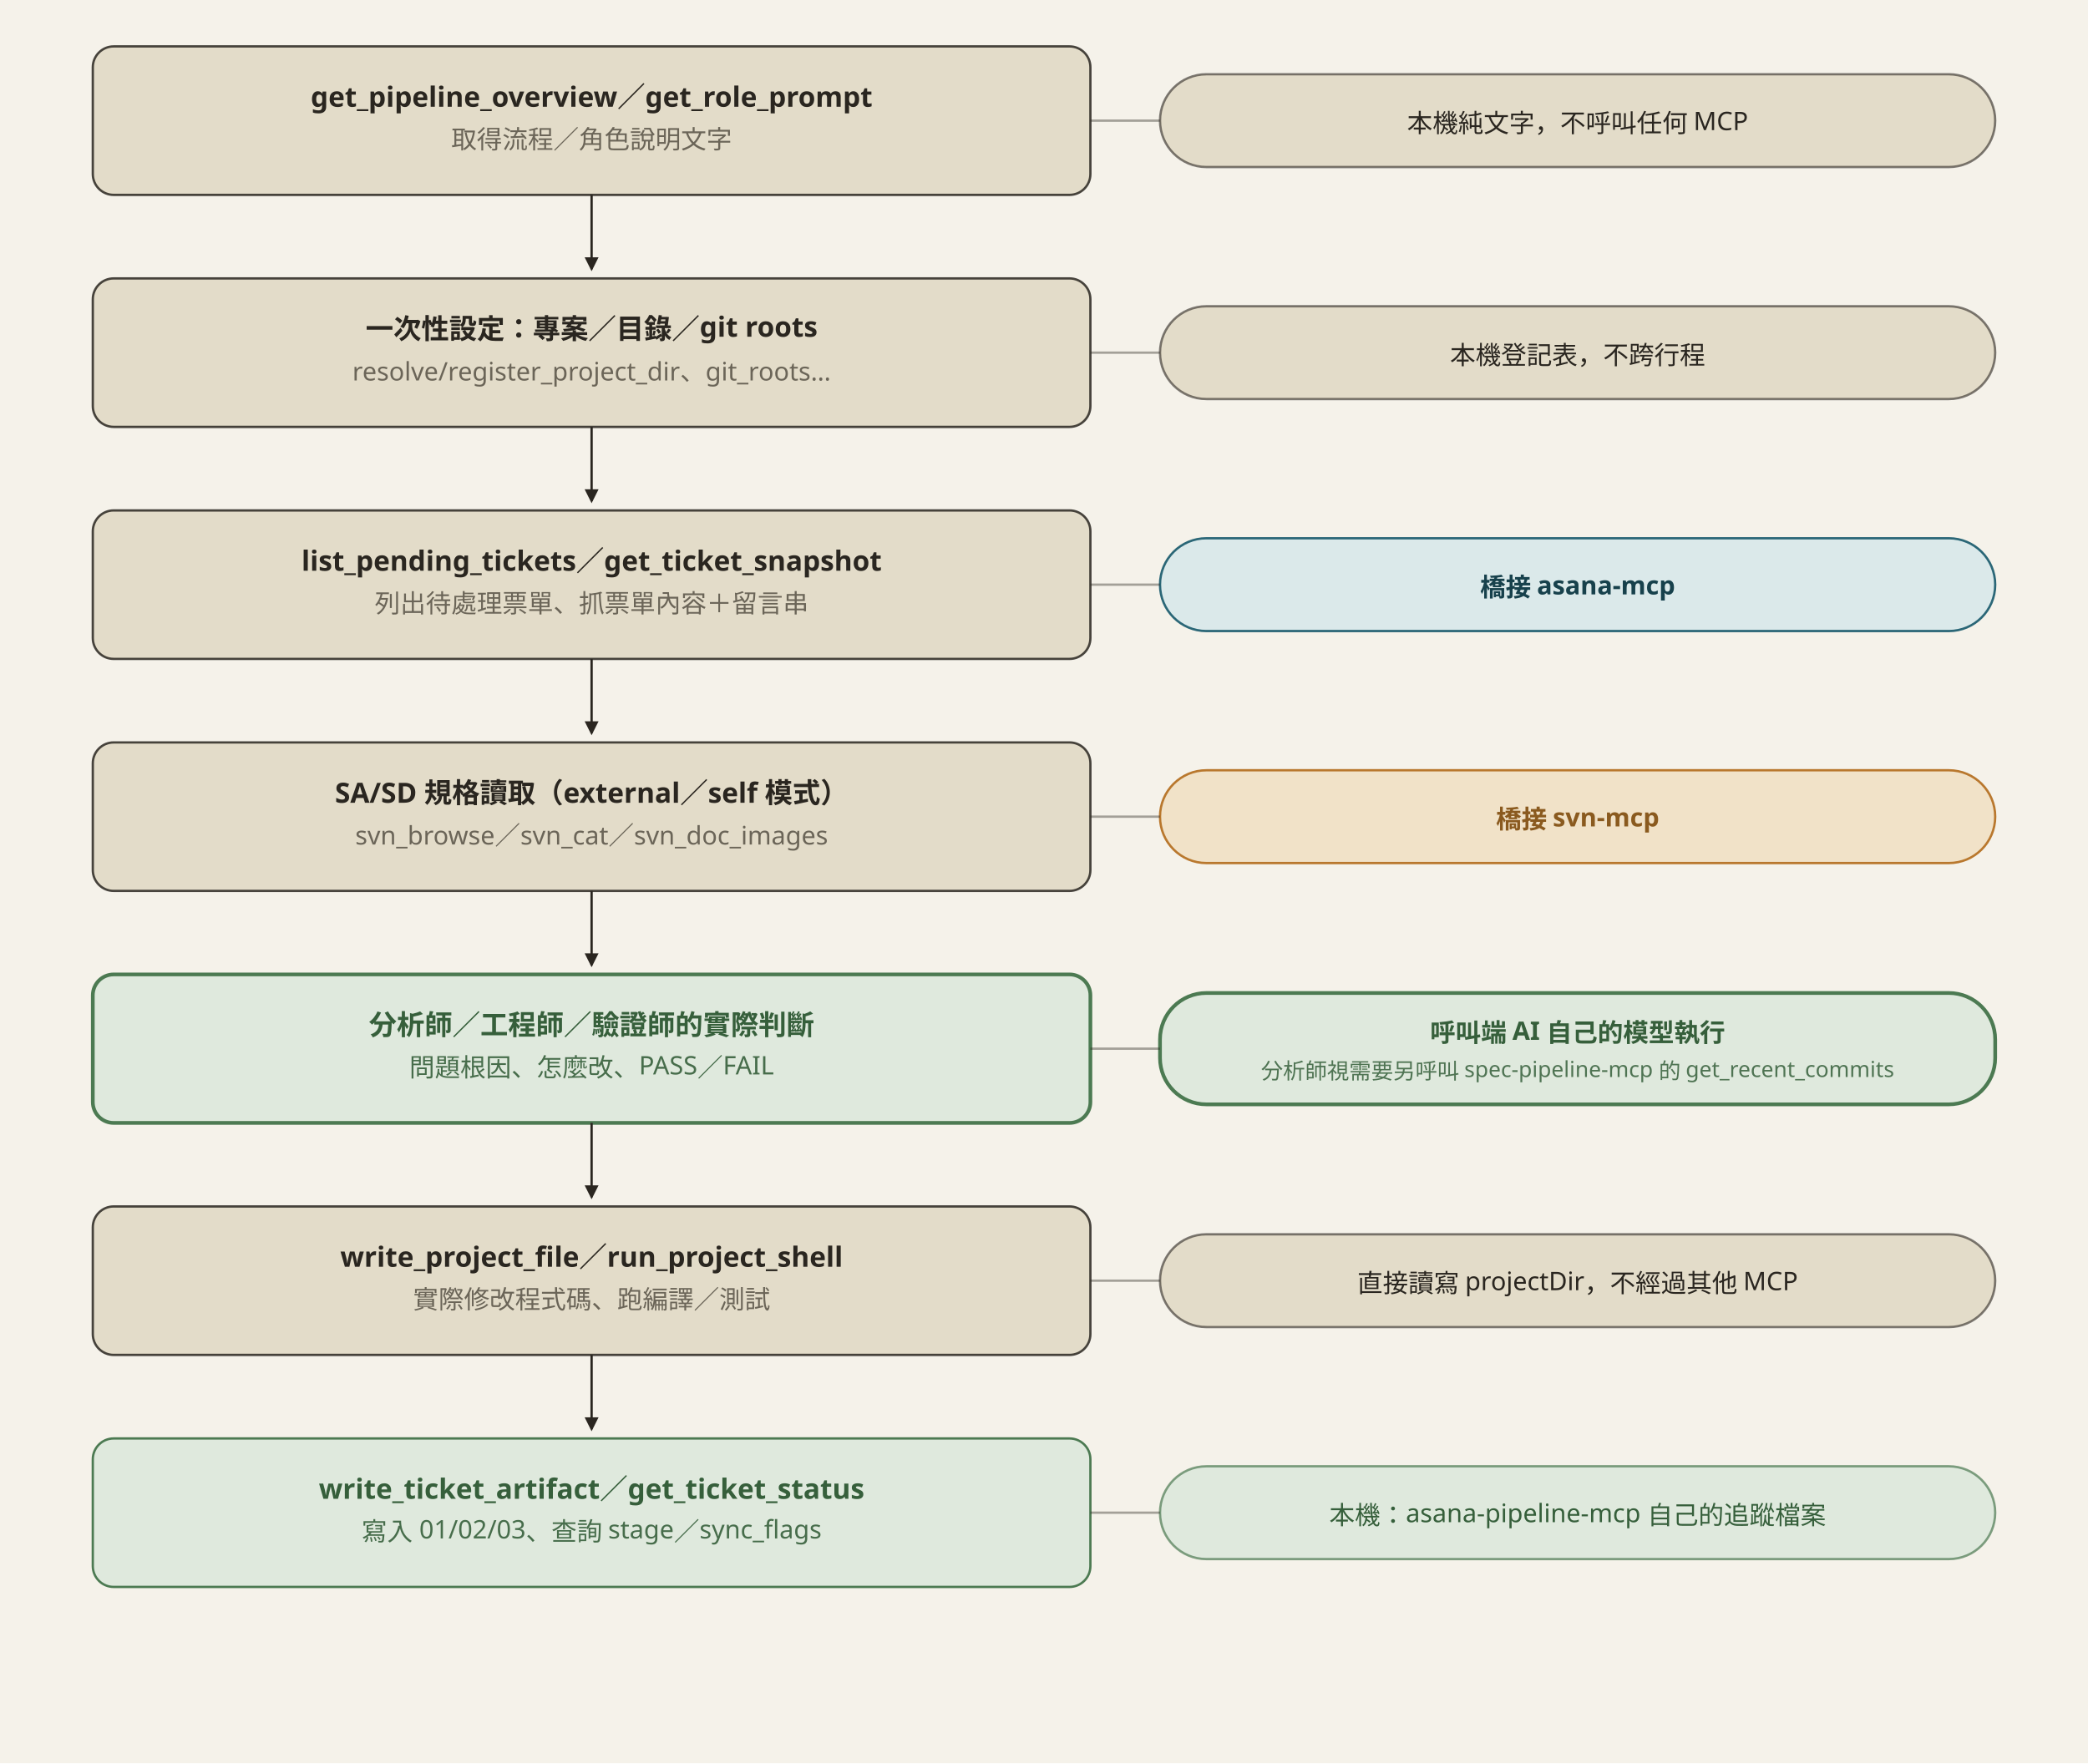
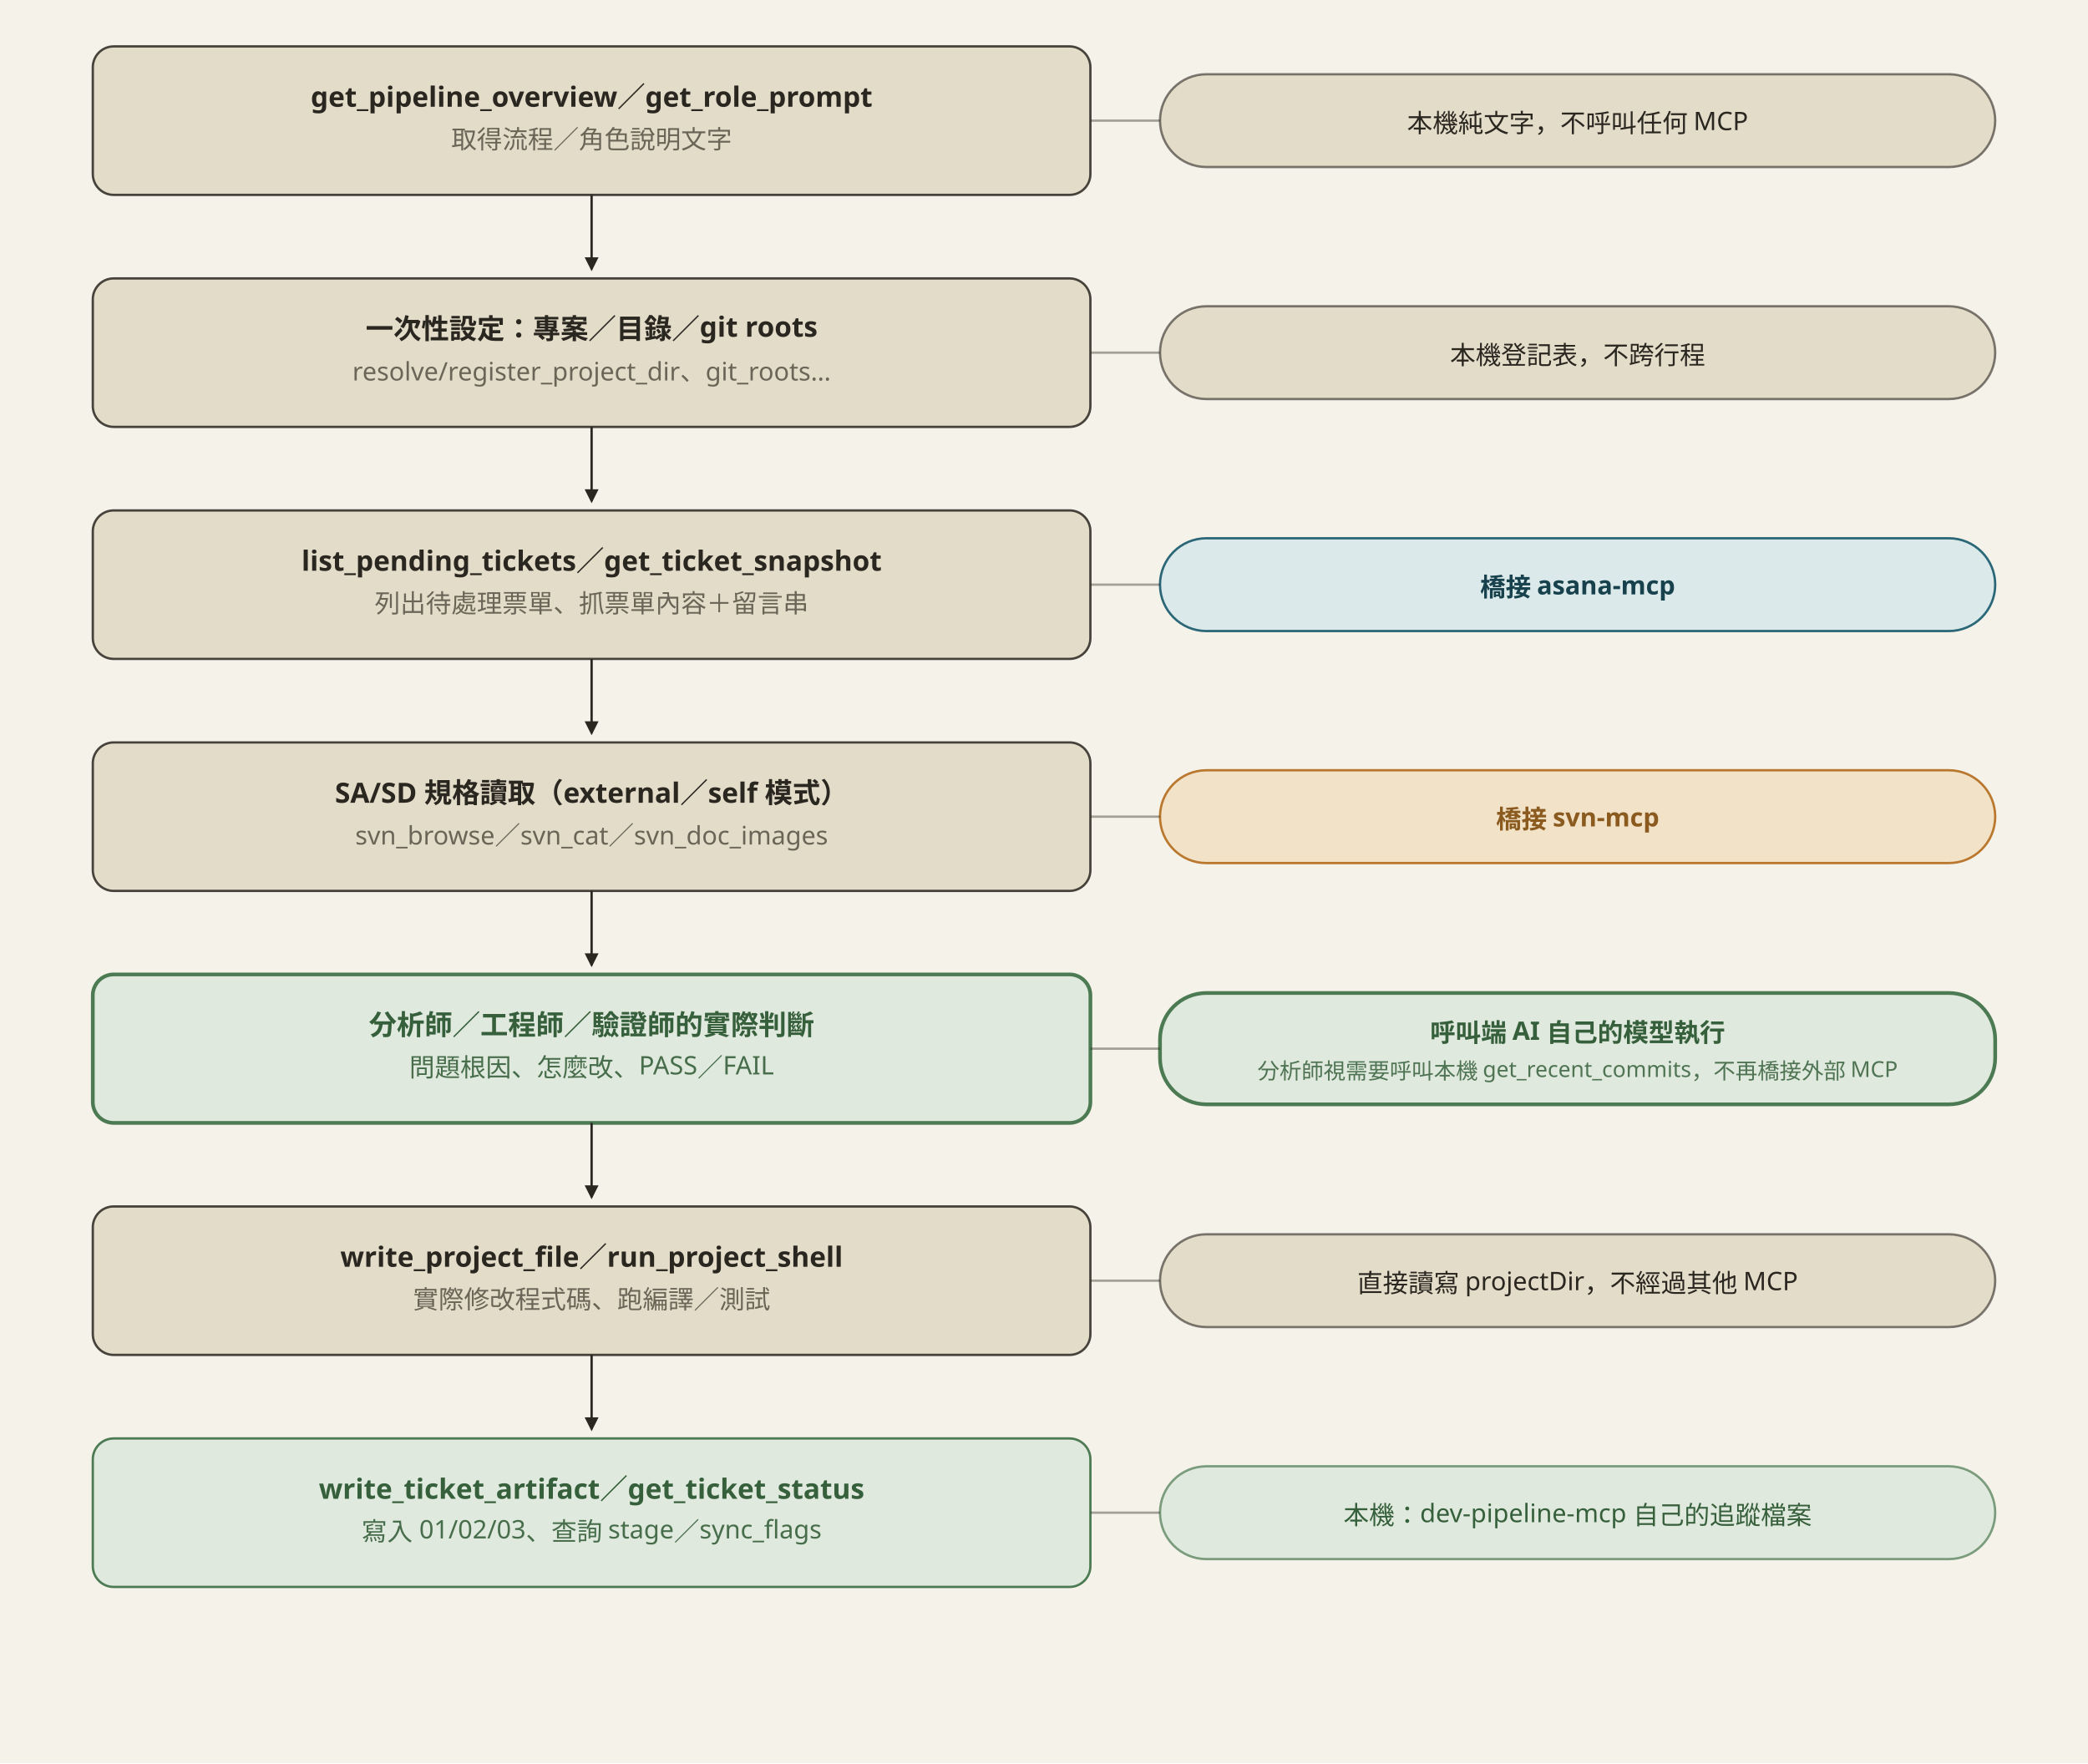
- <svg xmlns="http://www.w3.org/2000/svg" viewBox="0 0 900 760" role="img" aria-label="asana-pipeline-mcp 主流程每一步實際呼叫哪個 MCP：取得流程／角色說明是本機文字，不呼叫任何 MCP；一次性設定（專案/目錄/SA-SD/git roots）全部是它自己本機的登記表，不跨行程；列出待處理票單與抓票單內容橋接 asana-mcp；SA/SD 規格讀取橋接 svn-mcp；分析師/工程師/驗證師的實際判斷由呼叫端 AI 自己的模型執行，這個 MCP 完全不參與思考（分析師視需要會另外呼叫 spec-pipeline-mcp 的 get_recent_commits 抓 commit 記錄）；修改程式碼與跑指令直接操作使用者的專案目錄，不經過任何其他 MCP；寫入追蹤檔案與查詢狀態是這個 MCP 自己本機管理的檔案">
+ <svg xmlns="http://www.w3.org/2000/svg" viewBox="0 0 900 760" role="img" aria-label="dev-pipeline-mcp 主流程每一步實際呼叫哪個 MCP：取得流程／角色說明是本機文字，不呼叫任何 MCP；一次性設定（專案/目錄/SA-SD/git roots）全部是它自己本機的登記表，不跨行程；列出待處理票單與抓票單內容橋接 asana-mcp；SA/SD 規格讀取橋接 svn-mcp；分析師/工程師/驗證師的實際判斷由呼叫端 AI 自己的模型執行，這個 MCP 完全不參與思考（分析師視需要會呼叫 get_recent_commits 抓 commit 記錄，這是這個 MCP 自己本機實作的 git log 邏輯，不再橋接外部 MCP）；修改程式碼與跑指令直接操作使用者的專案目錄，不經過任何其他 MCP；寫入追蹤檔案與查詢狀態是這個 MCP 自己本機管理的檔案">
  <defs>
    <marker id="flowArrow" viewBox="0 0 10 10" refX="8.5" refY="5" markerWidth="6" markerHeight="6" orient="auto-start-reverse">
      <path d="M0,0 L10,5 L0,10 z" fill="#2a2620" />
    </marker>
  </defs>
  <rect x="0" y="0" width="900" height="760" fill="#f5f2ea" />
  <g font-family="'Noto Sans TC',sans-serif">
    <rect x="40" y="20" width="430" height="64" rx="9" fill="#e3dcc9" stroke="#2a2620" stroke-opacity="0.85" />
    <text x="255" y="46" text-anchor="middle" font-size="12" font-weight="700" fill="#2a2620">get_pipeline_overview／get_role_prompt</text>
    <text x="255" y="64" text-anchor="middle" font-size="11" fill="#6b6558">取得流程／角色說明文字</text>
    <rect x="500" y="32" width="360" height="40" rx="20" fill="#e3dcc9" stroke="#2a2620" stroke-opacity="0.6" />
    <text x="680" y="57" text-anchor="middle" font-size="11" fill="#2a2620">本機純文字，不呼叫任何 MCP</text>
    <rect x="40" y="120" width="430" height="64" rx="9" fill="#e3dcc9" stroke="#2a2620" stroke-opacity="0.85" />
    <text x="255" y="146" text-anchor="middle" font-size="12" font-weight="700" fill="#2a2620">一次性設定：專案／目錄／git roots</text>
    <text x="255" y="164" text-anchor="middle" font-size="11" fill="#6b6558">resolve/register_project_dir、git_roots…</text>
    <rect x="500" y="132" width="360" height="40" rx="20" fill="#e3dcc9" stroke="#2a2620" stroke-opacity="0.6" />
    <text x="680" y="157" text-anchor="middle" font-size="11" fill="#2a2620">本機登記表，不跨行程</text>
    <rect x="40" y="220" width="430" height="64" rx="9" fill="#e3dcc9" stroke="#2a2620" stroke-opacity="0.85" />
    <text x="255" y="246" text-anchor="middle" font-size="12" font-weight="700" fill="#2a2620">list_pending_tickets／get_ticket_snapshot</text>
    <text x="255" y="264" text-anchor="middle" font-size="11" fill="#6b6558">列出待處理票單、抓票單內容＋留言串</text>
    <rect x="500" y="232" width="360" height="40" rx="20" fill="#dbe9ea" stroke="#2b6777" />
    <text x="680" y="257" text-anchor="middle" font-size="11" font-weight="600" fill="#17414c">橋接 asana-mcp</text>
    <rect x="40" y="320" width="430" height="64" rx="9" fill="#e3dcc9" stroke="#2a2620" stroke-opacity="0.85" />
    <text x="255" y="346" text-anchor="middle" font-size="12" font-weight="700" fill="#2a2620">SA/SD 規格讀取（external／self 模式）</text>
    <text x="255" y="364" text-anchor="middle" font-size="11" fill="#6b6558">svn_browse／svn_cat／svn_doc_images</text>
    <rect x="500" y="332" width="360" height="40" rx="20" fill="#f1e2c8" stroke="#b9782e" />
    <text x="680" y="357" text-anchor="middle" font-size="11" font-weight="600" fill="#8a5a1f">橋接 svn-mcp</text>
    <rect x="40" y="420" width="430" height="64" rx="9" fill="#dfe9dd" stroke="#4c7a52" stroke-width="1.6" />
    <text x="255" y="446" text-anchor="middle" font-size="12" font-weight="700" fill="#365f3b">分析師／工程師／驗證師的實際判斷</text>
    <text x="255" y="464" text-anchor="middle" font-size="11" fill="#365f3b" opacity="0.9">問題根因、怎麼改、PASS／FAIL</text>
    <rect x="500" y="428" width="360" height="48" rx="20" fill="#dfe9dd" stroke="#4c7a52" stroke-width="1.6" />
    <text x="680" y="449" text-anchor="middle" font-size="11" font-weight="700" fill="#365f3b">呼叫端 AI 自己的模型執行</text>
-     <text x="680" y="465" text-anchor="middle" font-size="9.5" fill="#365f3b" opacity="0.85">分析師視需要另呼叫 spec-pipeline-mcp 的 get_recent_commits</text>
+     <text x="680" y="465" text-anchor="middle" font-size="9.5" fill="#365f3b" opacity="0.85">分析師視需要呼叫本機 get_recent_commits，不再橋接外部 MCP</text>
    <rect x="40" y="520" width="430" height="64" rx="9" fill="#e3dcc9" stroke="#2a2620" stroke-opacity="0.85" />
    <text x="255" y="546" text-anchor="middle" font-size="12" font-weight="700" fill="#2a2620">write_project_file／run_project_shell</text>
    <text x="255" y="564" text-anchor="middle" font-size="11" fill="#6b6558">實際修改程式碼、跑編譯／測試</text>
    <rect x="500" y="532" width="360" height="40" rx="20" fill="#e3dcc9" stroke="#2a2620" stroke-opacity="0.6" />
    <text x="680" y="557" text-anchor="middle" font-size="11" fill="#2a2620">直接讀寫 projectDir，不經過其他 MCP</text>
    <rect x="40" y="620" width="430" height="64" rx="9" fill="#dfe9dd" stroke="#4c7a52" />
    <text x="255" y="646" text-anchor="middle" font-size="12" font-weight="700" fill="#365f3b">write_ticket_artifact／get_ticket_status</text>
    <text x="255" y="664" text-anchor="middle" font-size="11" fill="#365f3b" opacity="0.9">寫入 01/02/03、查詢 stage／sync_flags</text>
    <rect x="500" y="632" width="360" height="40" rx="20" fill="#dfe9dd" stroke="#4c7a52" stroke-opacity="0.7" />
-     <text x="680" y="657" text-anchor="middle" font-size="11" fill="#365f3b">本機：asana-pipeline-mcp 自己的追蹤檔案</text>
+     <text x="680" y="657" text-anchor="middle" font-size="11" fill="#365f3b">本機：dev-pipeline-mcp 自己的追蹤檔案</text>
    <g stroke="#2a2620">
      <line x1="255" y1="84" x2="255" y2="116" marker-end="url(#flowArrow)" />
      <line x1="255" y1="184" x2="255" y2="216" marker-end="url(#flowArrow)" />
      <line x1="255" y1="284" x2="255" y2="316" marker-end="url(#flowArrow)" />
      <line x1="255" y1="384" x2="255" y2="416" marker-end="url(#flowArrow)" />
      <line x1="255" y1="484" x2="255" y2="516" marker-end="url(#flowArrow)" />
      <line x1="255" y1="584" x2="255" y2="616" marker-end="url(#flowArrow)" />
    </g>
    <g stroke="#2a2620" stroke-opacity="0.4">
      <line x1="470" y1="52" x2="500" y2="52" />
      <line x1="470" y1="152" x2="500" y2="152" />
      <line x1="470" y1="252" x2="500" y2="252" />
      <line x1="470" y1="352" x2="500" y2="352" />
      <line x1="470" y1="452" x2="500" y2="452" />
      <line x1="470" y1="552" x2="500" y2="552" />
      <line x1="470" y1="652" x2="500" y2="652" />
    </g>
  </g>
</svg>
